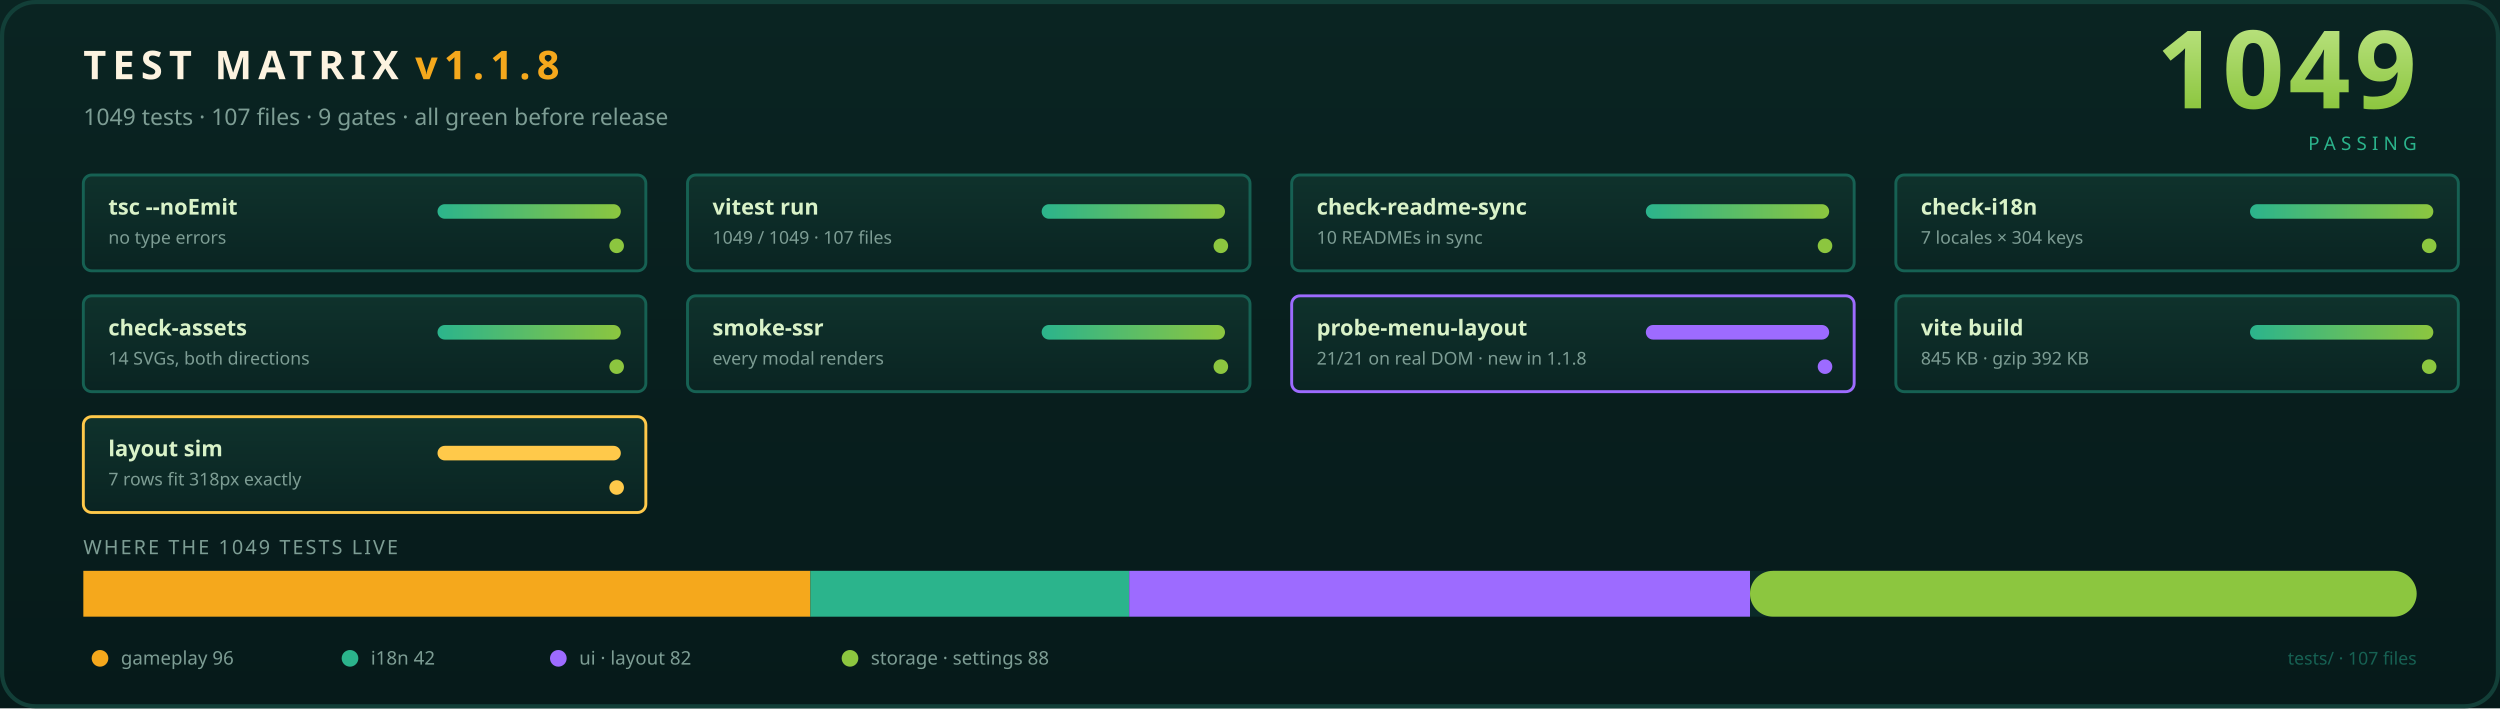
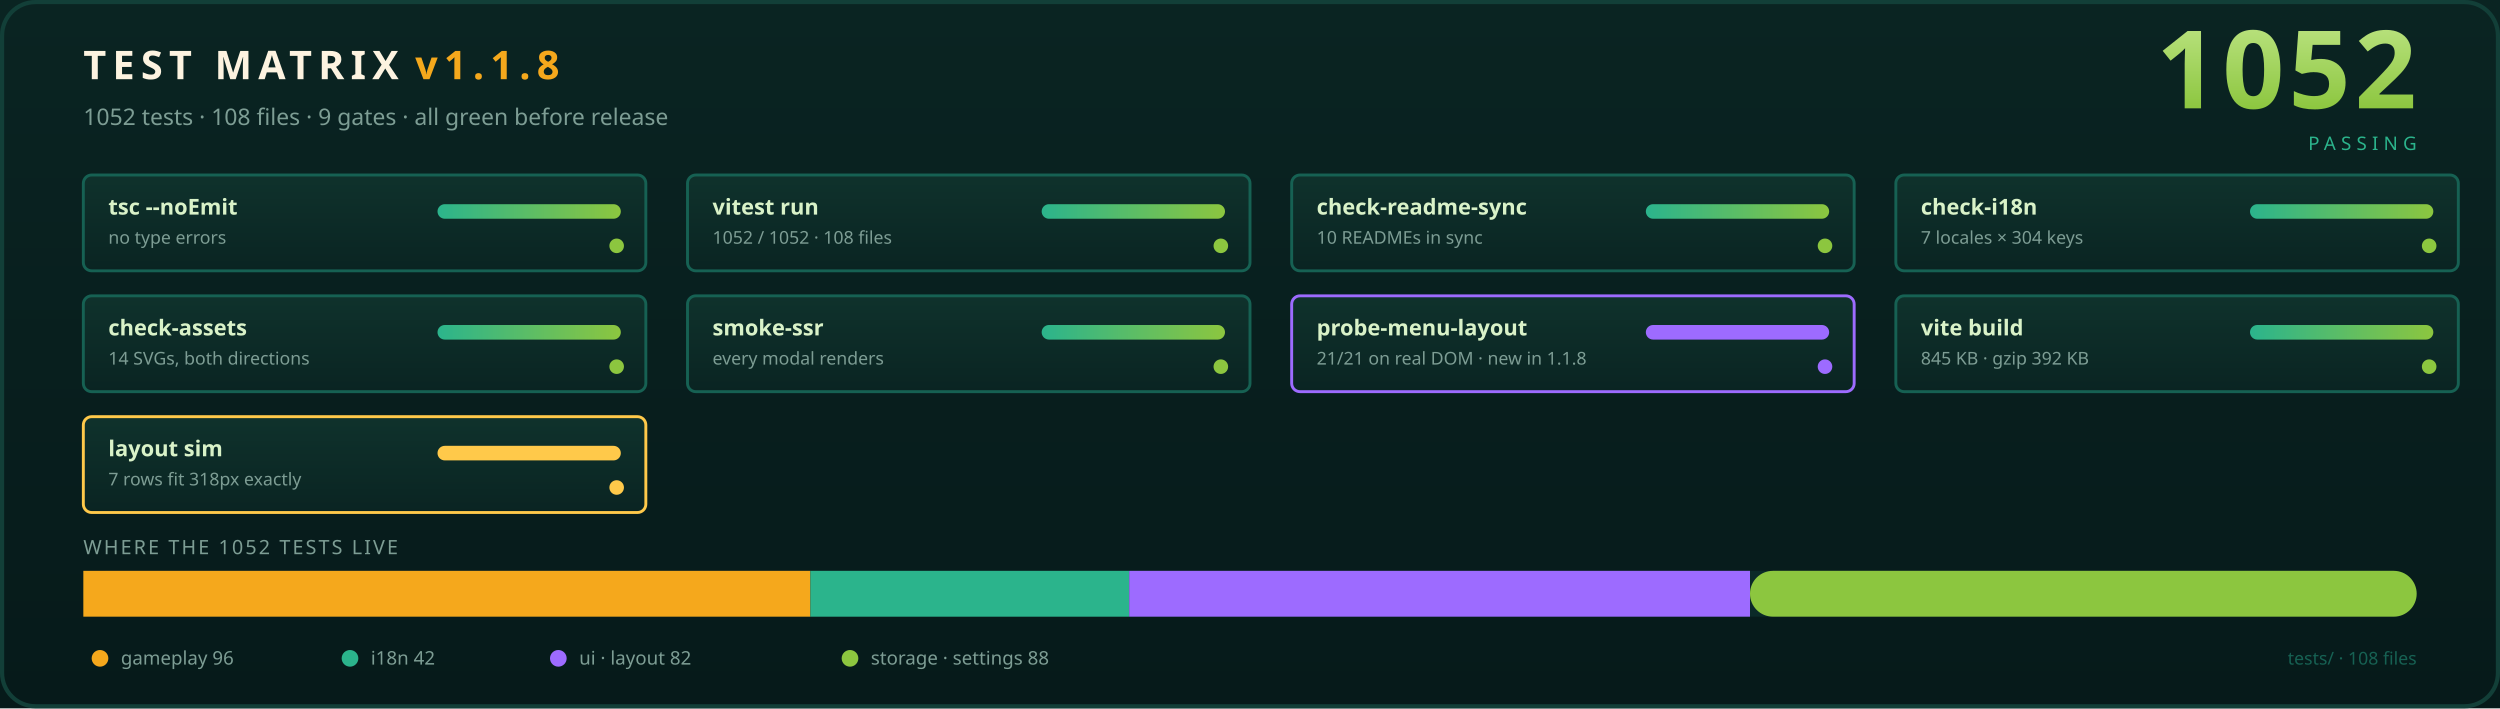
- <svg xmlns="http://www.w3.org/2000/svg" viewBox="0 0 1200 340" role="img" aria-label="Ma trận kiểm thử Lọ Chéo v1.1.8 — 1049 test trên 107 file, 9 cổng kiểm tra, phân bố theo nhóm (hoạt họa SMIL)">
+ <svg xmlns="http://www.w3.org/2000/svg" viewBox="0 0 1200 340" role="img" aria-label="Ma trận kiểm thử Lọ Chéo v1.1.8 — 1052 test trên 108 file, 9 cổng kiểm tra, phân bố theo nhóm (hoạt họa SMIL)">
  <defs>
    <filter id="tm-glow" x="-40%" y="-40%" width="180%" height="180%">
      <feGaussianBlur stdDeviation="4" result="b" />
      <feMerge>
        <feMergeNode in="b" />
        <feMergeNode in="SourceGraphic" />
      </feMerge>
    </filter>
    <linearGradient id="tmBg" x1="0" y1="0" x2="0" y2="1">
      <stop offset="0" stop-color="#0a2422" />
      <stop offset="1" stop-color="#061a1a" />
    </linearGradient>
    <linearGradient id="tmCard" x1="0" y1="0" x2="0" y2="1">
      <stop offset="0" stop-color="#0f322c" />
      <stop offset="1" stop-color="#0a2422" />
    </linearGradient>
    <linearGradient id="tmBar" x1="0" y1="0" x2="1" y2="0">
      <stop offset="0" stop-color="#2bb48c" />
      <stop offset="1" stop-color="#8cc63f" />
    </linearGradient>
    <linearGradient id="tmBig" x1="0" y1="0" x2="0" y2="1">
      <stop offset="0" stop-color="#b6e07a" />
      <stop offset="1" stop-color="#8cc63f" />
    </linearGradient>
  </defs>
  <rect width="1200" height="340" fill="url(#tmBg)" />
  <rect x="1" y="1" width="1198" height="338" rx="16" fill="none" stroke="#123f38" stroke-width="2" />
  <text x="40" y="38" font-family="'Arial Black','Bungee',sans-serif" font-weight="900" font-size="19" letter-spacing="3" fill="#fdf3e0">TEST MATRIX <tspan fill="#f5a81c">v1.1.8</tspan>
  </text>
-   <text x="40" y="60" font-family="system-ui,sans-serif" font-size="11" fill="#7d9d94">1049 tests · 107 files · 9 gates · all green before release</text>
-   <text x="1160" y="52" text-anchor="end" font-family="'Arial Black','Bungee',sans-serif" font-weight="900" font-size="52" fill="url(#tmBig)" letter-spacing="2">1049</text>
+   <text x="40" y="60" font-family="system-ui,sans-serif" font-size="11" fill="#7d9d94">1052 tests · 108 files · 9 gates · all green before release</text>
+   <text x="1160" y="52" text-anchor="end" font-family="'Arial Black','Bungee',sans-serif" font-weight="900" font-size="52" fill="url(#tmBig)" letter-spacing="2">1052</text>
  <text x="1160" y="72" text-anchor="end" font-family="system-ui,sans-serif" font-size="9" letter-spacing="2.5" fill="#2bb48c">PASSING</text>
  <g font-family="system-ui,sans-serif">
    <g transform="translate(40,84)">
      <rect width="270" height="46" rx="4" fill="url(#tmCard)" stroke="#166153" stroke-width="1.4" />
      <text x="12" y="19" font-size="10.5" fill="#d9f2c8" font-weight="700">tsc --noEmit</text>
      <text x="12" y="33" font-size="8.5" fill="#7d9d94">no type errors</text>
      <rect x="170" y="14" width="88" height="7" rx="3.5" fill="#0b2a28" />
      <rect x="170" y="14" width="88" height="7" rx="3.5" fill="url(#tmBar)">
        <animate attributeName="opacity" values="0.6;1;1;0.6" dur="9s" repeatCount="indefinite" />
      </rect>
      <circle cx="256" cy="34" r="3.5" fill="#8cc63f">
        <animate attributeName="opacity" values="1;0.3;1" dur="2.4s" repeatCount="indefinite" />
      </circle>
    </g>
    <g transform="translate(330,84)">
      <rect width="270" height="46" rx="4" fill="url(#tmCard)" stroke="#166153" stroke-width="1.4" />
      <text x="12" y="19" font-size="10.5" fill="#d9f2c8" font-weight="700">vitest run</text>
-       <text x="12" y="33" font-size="8.5" fill="#7d9d94">1049 / 1049 · 107 files</text>
+       <text x="12" y="33" font-size="8.5" fill="#7d9d94">1052 / 1052 · 108 files</text>
      <rect x="170" y="14" width="88" height="7" rx="3.5" fill="#0b2a28" />
      <rect x="170" y="14" width="88" height="7" rx="3.5" fill="url(#tmBar)">
        <animate attributeName="opacity" values="0.6;1;1;0.6" dur="9s" begin="0.6s" repeatCount="indefinite" />
      </rect>
      <circle cx="256" cy="34" r="3.5" fill="#8cc63f">
        <animate attributeName="opacity" values="1;0.3;1" dur="2.4s" begin="0.3s" repeatCount="indefinite" />
      </circle>
    </g>
    <g transform="translate(620,84)">
      <rect width="270" height="46" rx="4" fill="url(#tmCard)" stroke="#166153" stroke-width="1.4" />
      <text x="12" y="19" font-size="10.5" fill="#d9f2c8" font-weight="700">check-readme-sync</text>
      <text x="12" y="33" font-size="8.5" fill="#7d9d94">10 READMEs in sync</text>
      <rect x="170" y="14" width="88" height="7" rx="3.5" fill="#0b2a28" />
      <rect x="170" y="14" width="88" height="7" rx="3.5" fill="url(#tmBar)">
        <animate attributeName="opacity" values="0.6;1;1;0.6" dur="9s" begin="1.2s" repeatCount="indefinite" />
      </rect>
      <circle cx="256" cy="34" r="3.5" fill="#8cc63f">
        <animate attributeName="opacity" values="1;0.3;1" dur="2.4s" begin="0.6s" repeatCount="indefinite" />
      </circle>
    </g>
    <g transform="translate(910,84)">
      <rect width="270" height="46" rx="4" fill="url(#tmCard)" stroke="#166153" stroke-width="1.4" />
      <text x="12" y="19" font-size="10.5" fill="#d9f2c8" font-weight="700">check-i18n</text>
      <text x="12" y="33" font-size="8.5" fill="#7d9d94">7 locales × 304 keys</text>
      <rect x="170" y="14" width="88" height="7" rx="3.5" fill="#0b2a28" />
      <rect x="170" y="14" width="88" height="7" rx="3.5" fill="url(#tmBar)">
        <animate attributeName="opacity" values="0.6;1;1;0.6" dur="9s" begin="1.8s" repeatCount="indefinite" />
      </rect>
      <circle cx="256" cy="34" r="3.5" fill="#8cc63f">
        <animate attributeName="opacity" values="1;0.3;1" dur="2.4s" begin="0.9s" repeatCount="indefinite" />
      </circle>
    </g>
    <g transform="translate(40,142)">
      <rect width="270" height="46" rx="4" fill="url(#tmCard)" stroke="#166153" stroke-width="1.4" />
      <text x="12" y="19" font-size="10.5" fill="#d9f2c8" font-weight="700">check-assets</text>
      <text x="12" y="33" font-size="8.5" fill="#7d9d94">14 SVGs, both directions</text>
      <rect x="170" y="14" width="88" height="7" rx="3.5" fill="#0b2a28" />
      <rect x="170" y="14" width="88" height="7" rx="3.5" fill="url(#tmBar)">
        <animate attributeName="opacity" values="0.6;1;1;0.6" dur="9s" begin="2.4s" repeatCount="indefinite" />
      </rect>
      <circle cx="256" cy="34" r="3.5" fill="#8cc63f">
        <animate attributeName="opacity" values="1;0.3;1" dur="2.4s" begin="1.2s" repeatCount="indefinite" />
      </circle>
    </g>
    <g transform="translate(330,142)">
      <rect width="270" height="46" rx="4" fill="url(#tmCard)" stroke="#166153" stroke-width="1.4" />
      <text x="12" y="19" font-size="10.5" fill="#d9f2c8" font-weight="700">smoke-ssr</text>
      <text x="12" y="33" font-size="8.5" fill="#7d9d94">every modal renders</text>
      <rect x="170" y="14" width="88" height="7" rx="3.5" fill="#0b2a28" />
      <rect x="170" y="14" width="88" height="7" rx="3.5" fill="url(#tmBar)">
        <animate attributeName="opacity" values="0.6;1;1;0.6" dur="9s" begin="3s" repeatCount="indefinite" />
      </rect>
      <circle cx="256" cy="34" r="3.5" fill="#8cc63f">
        <animate attributeName="opacity" values="1;0.3;1" dur="2.4s" begin="1.5s" repeatCount="indefinite" />
      </circle>
    </g>
    <g transform="translate(620,142)">
      <rect width="270" height="46" rx="4" fill="url(#tmCard)" stroke="#9d6bff" stroke-width="1.4" />
      <text x="12" y="19" font-size="10.5" fill="#d9f2c8" font-weight="700">probe-menu-layout</text>
      <text x="12" y="33" font-size="8.5" fill="#7d9d94">21/21 on real DOM · new in 1.1.8</text>
      <rect x="170" y="14" width="88" height="7" rx="3.5" fill="#0b2a28" />
      <rect x="170" y="14" width="88" height="7" rx="3.5" fill="#9d6bff" />
      <circle cx="256" cy="34" r="3.5" fill="#9d6bff">
        <animate attributeName="opacity" values="1;0.3;1" dur="2.4s" begin="1.8s" repeatCount="indefinite" />
      </circle>
    </g>
    <g transform="translate(910,142)">
      <rect width="270" height="46" rx="4" fill="url(#tmCard)" stroke="#166153" stroke-width="1.4" />
      <text x="12" y="19" font-size="10.5" fill="#d9f2c8" font-weight="700">vite build</text>
      <text x="12" y="33" font-size="8.5" fill="#7d9d94">845 KB · gzip 392 KB</text>
      <rect x="170" y="14" width="88" height="7" rx="3.5" fill="#0b2a28" />
      <rect x="170" y="14" width="88" height="7" rx="3.5" fill="url(#tmBar)">
        <animate attributeName="opacity" values="0.6;1;1;0.6" dur="9s" begin="4.2s" repeatCount="indefinite" />
      </rect>
      <circle cx="256" cy="34" r="3.5" fill="#8cc63f">
        <animate attributeName="opacity" values="1;0.3;1" dur="2.4s" begin="2.1s" repeatCount="indefinite" />
      </circle>
    </g>
    <g transform="translate(40,200)">
      <rect width="270" height="46" rx="4" fill="url(#tmCard)" stroke="#ffc94a" stroke-width="1.4" />
      <text x="12" y="19" font-size="10.5" fill="#d9f2c8" font-weight="700">layout sim</text>
      <text x="12" y="33" font-size="8.5" fill="#7d9d94">7 rows fit 318px exactly</text>
      <rect x="170" y="14" width="88" height="7" rx="3.5" fill="#0b2a28" />
      <rect x="170" y="14" width="88" height="7" rx="3.5" fill="#ffc94a" />
      <circle cx="256" cy="34" r="3.5" fill="#ffc94a">
        <animate attributeName="opacity" values="1;0.3;1" dur="2.4s" begin="2.4s" repeatCount="indefinite" />
      </circle>
    </g>
  </g>
-   <text x="40" y="266" font-family="system-ui,sans-serif" font-size="9.5" letter-spacing="1" fill="#7d9d94">WHERE THE 1049 TESTS LIVE</text>
+   <text x="40" y="266" font-family="system-ui,sans-serif" font-size="9.5" letter-spacing="1" fill="#7d9d94">WHERE THE 1052 TESTS LIVE</text>
  <g transform="translate(40,274)">
    <rect width="1120" height="22" rx="11" fill="#0b2a28" />
    <rect x="0" y="0" width="349" height="22" fill="#f5a81c">
      <animate attributeName="opacity" values="0.55;1;1;0.55" dur="9s" begin="0s" repeatCount="indefinite" />
    </rect>
    <rect x="349" y="0" width="153" height="22" fill="#2bb48c">
      <animate attributeName="opacity" values="0.55;1;1;0.55" dur="9s" begin="0.8s" repeatCount="indefinite" />
    </rect>
    <rect x="502" y="0" width="298" height="22" fill="#9d6bff">
      <animate attributeName="opacity" values="0.55;1;1;0.55" dur="9s" begin="1.6s" repeatCount="indefinite" />
    </rect>
    <rect x="800" y="0" width="320" height="22" rx="11" fill="#8cc63f">
      <animate attributeName="opacity" values="0.55;1;1;0.55" dur="9s" begin="2.4s" repeatCount="indefinite" />
    </rect>
  </g>
  <g font-family="system-ui,sans-serif" font-size="9" fill="#7d9d94">
    <circle cx="48" cy="316" r="4" fill="#f5a81c" />
    <text x="58" y="319">gameplay 96</text>
    <circle cx="168" cy="316" r="4" fill="#2bb48c" />
    <text x="178" y="319">i18n 42</text>
    <circle cx="268" cy="316" r="4" fill="#9d6bff" />
    <text x="278" y="319">ui · layout 82</text>
    <circle cx="408" cy="316" r="4" fill="#8cc63f" />
    <text x="418" y="319">storage · settings 88</text>
  </g>
-   <text x="1160" y="319" text-anchor="end" font-family="system-ui,sans-serif" font-size="8.5" fill="#166153">tests/ · 107 files</text>
+   <text x="1160" y="319" text-anchor="end" font-family="system-ui,sans-serif" font-size="8.5" fill="#166153">tests/ · 108 files</text>
</svg>
